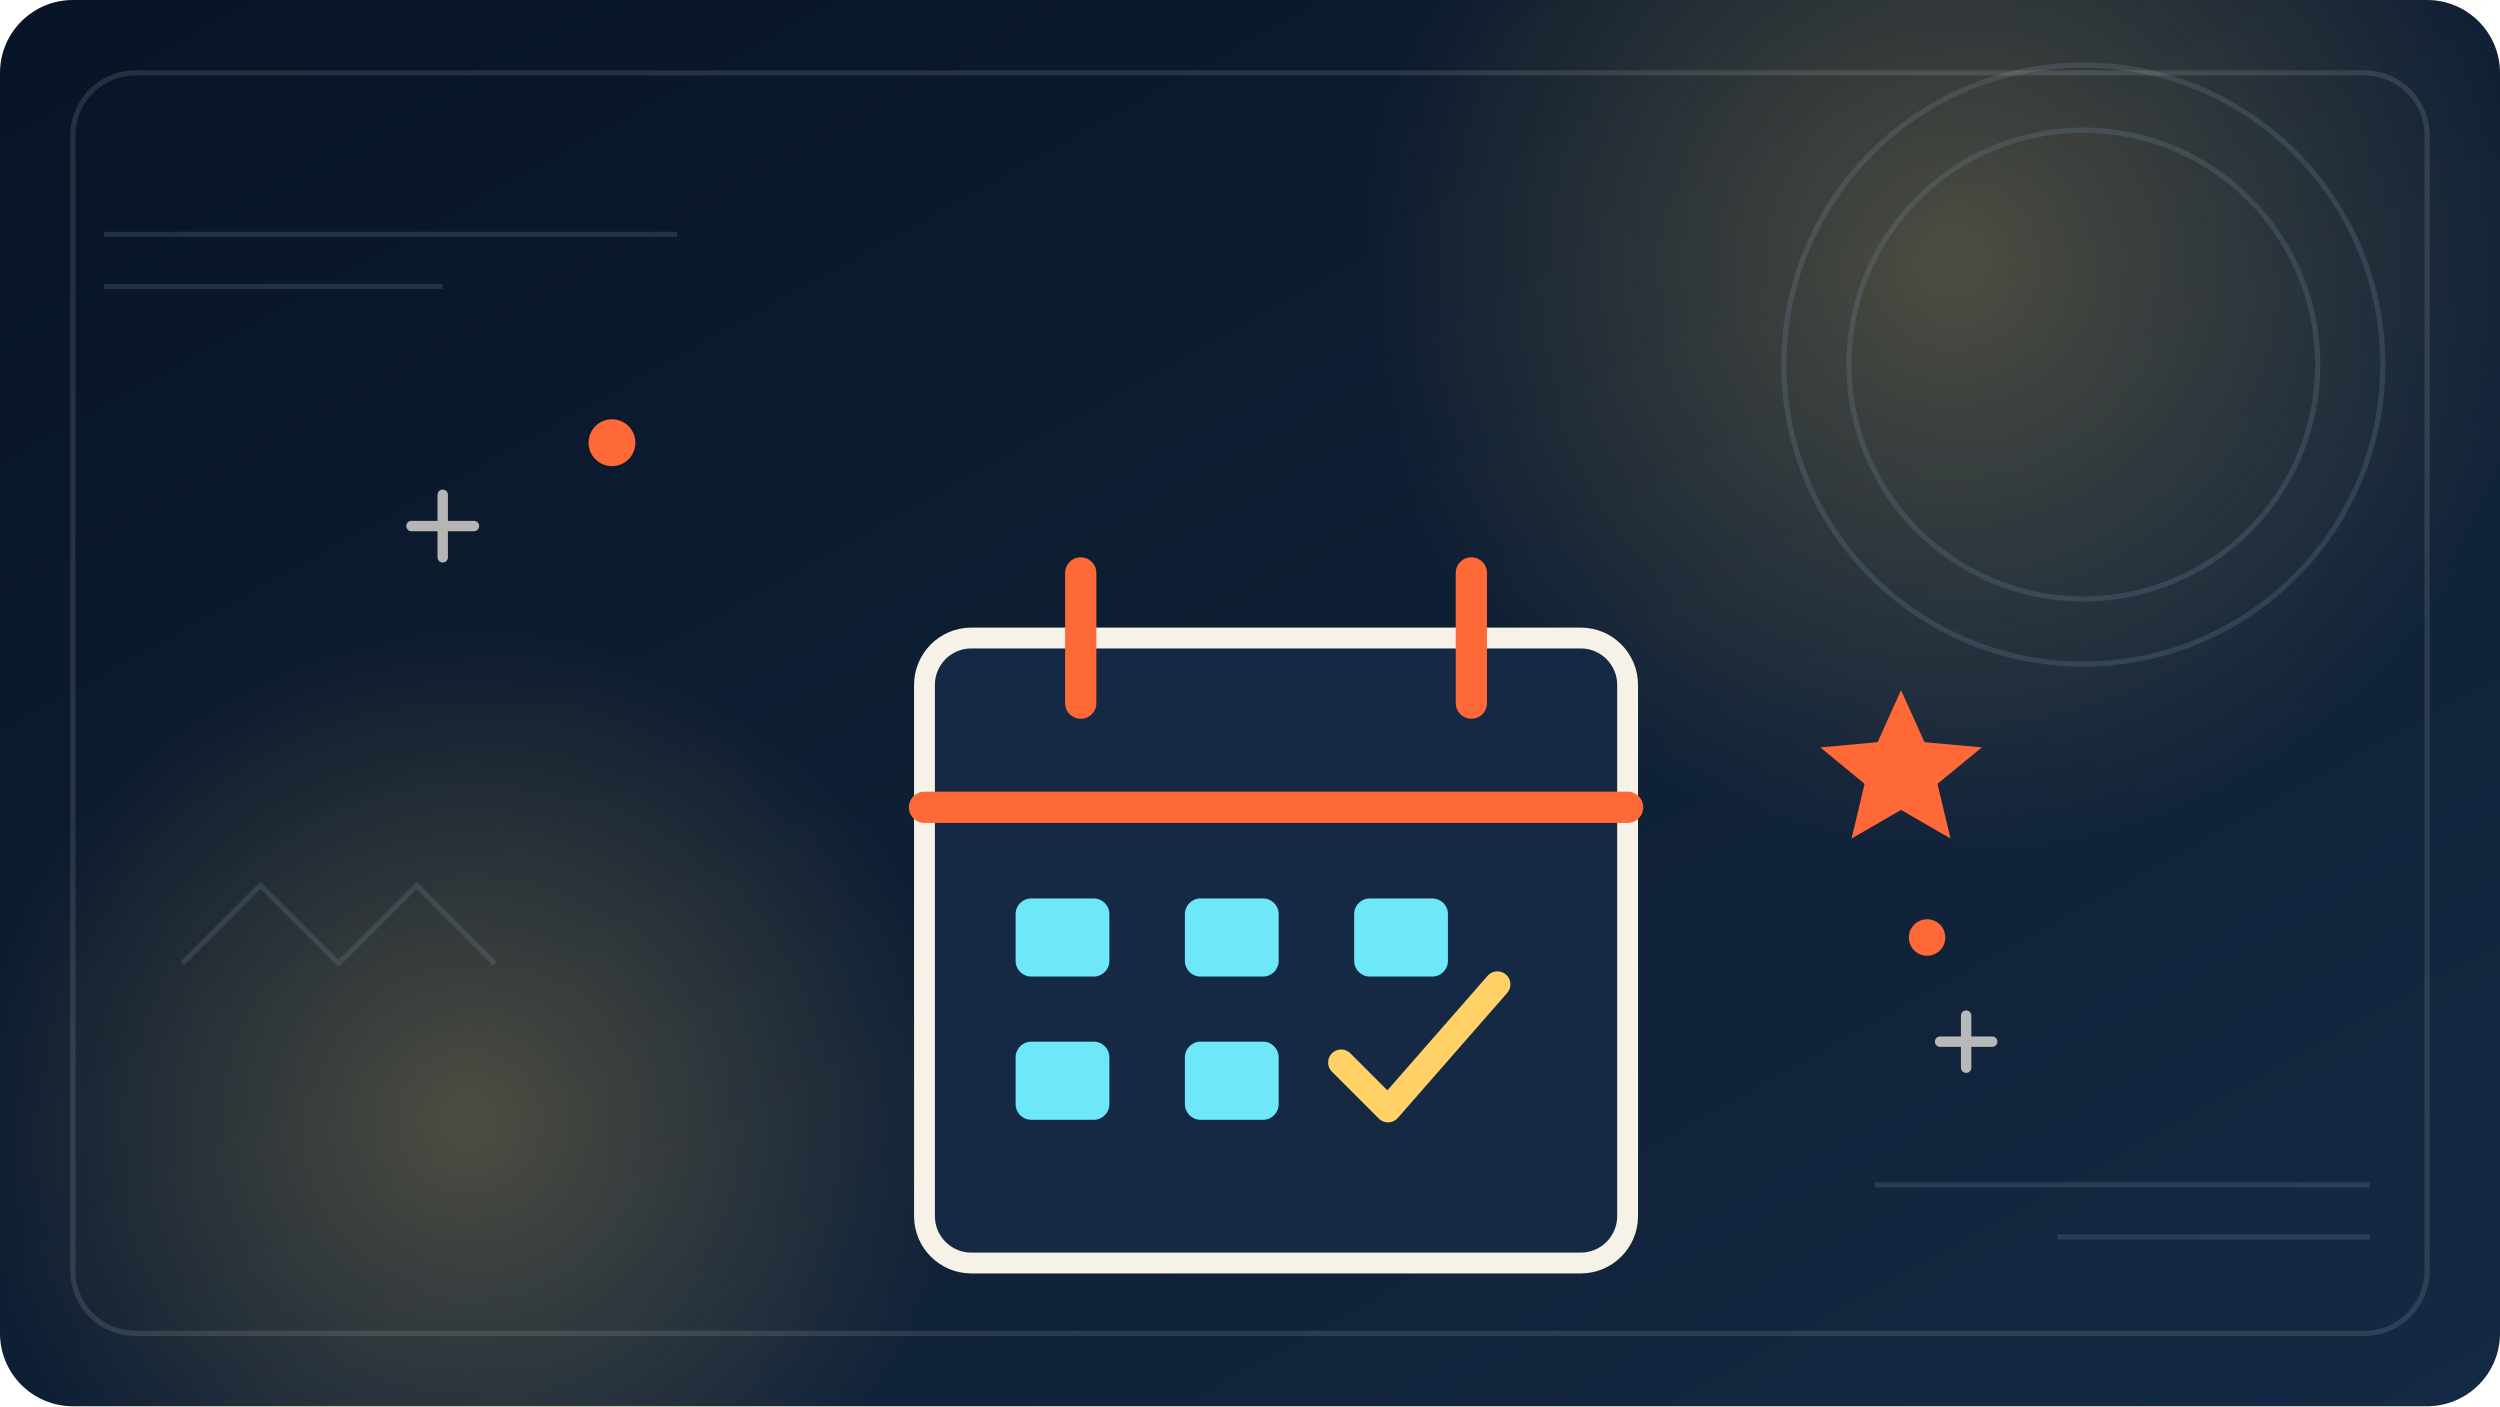
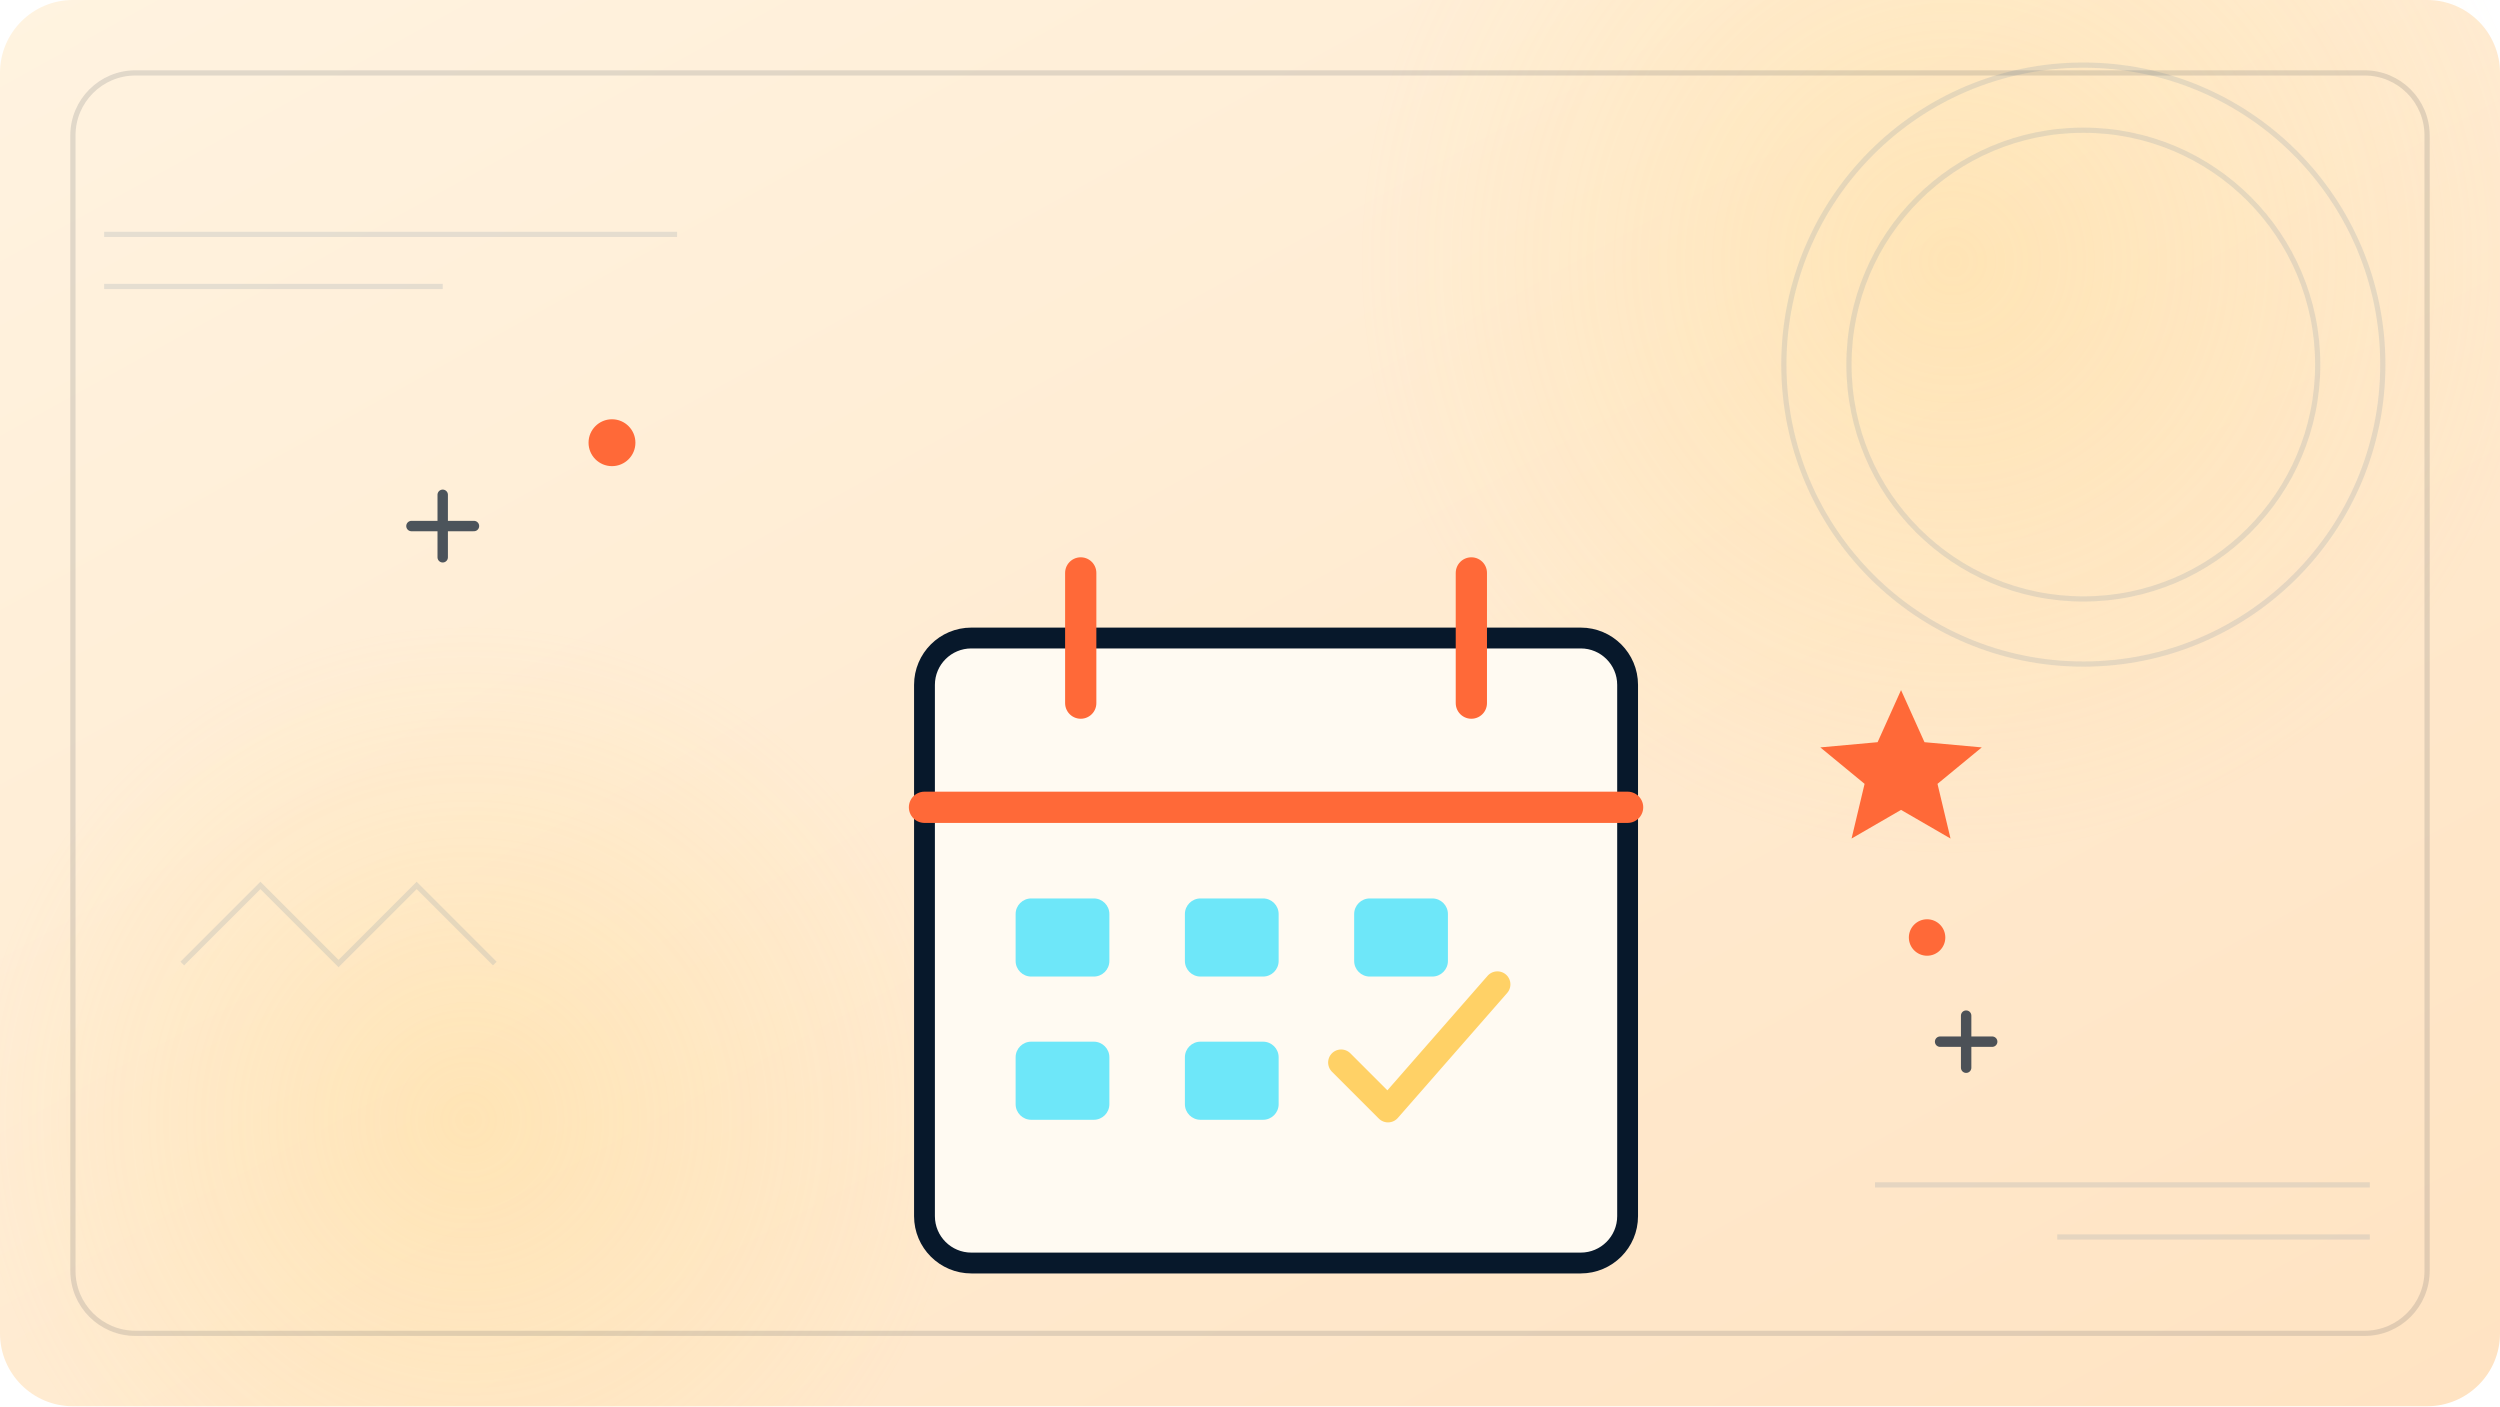
<svg xmlns="http://www.w3.org/2000/svg" width="1200" height="675" viewBox="0 0 960 540" role="img" aria-labelledby="title desc">
  <defs>
    <linearGradient id="bg" x1="0" y1="0" x2="1" y2="1">
-       <stop offset="0" stop-color="#081426" />
-       <stop offset="1" stop-color="#142943" />
+       <stop offset="0" stop-color="#fff3e0" />
+       <stop offset="1" stop-color="#ffe3c2" />
    </linearGradient>
    <radialGradient id="glow">
      <stop offset="0" stop-color="#ffd166" stop-opacity=".26" />
      <stop offset="1" stop-color="#ffd166" stop-opacity="0" />
    </radialGradient>
  </defs>
  <rect width="960" height="540" rx="28" fill="url(#bg)" />
  <circle cx="750" cy="100" r="230" fill="url(#glow)" />
  <circle cx="180" cy="430" r="190" fill="url(#glow)" />
-   <g fill="none" stroke="#7891ac" stroke-opacity=".22" stroke-width="2">
+   <g fill="none" stroke="#8a9bac" stroke-opacity=".22" stroke-width="2">
    <path d="M40 90h220M40 110h130M720 455h190M790 475h120" />
    <circle cx="800" cy="140" r="90" />
    <circle cx="800" cy="140" r="115" />
    <path d="M70 370l30-30 30 30 30-30 30 30" />
  </g>
  <g transform="translate(0 0)">
-     <rect x="355" y="245" width="270" height="240" rx="18" fill="#152944" stroke="#f7f2e8" stroke-width="8" />
+     <rect x="355" y="245" width="270" height="240" rx="18" fill="#fffaf2" stroke="#07182b" stroke-width="8" />
    <path d="M355 310h270M415 220v50m150-50v50" stroke="#ff6938" stroke-width="12" stroke-linecap="round" />
    <g fill="#6ee7f9">
      <rect x="390" y="345" width="36" height="30" rx="6" />
      <rect x="455" y="345" width="36" height="30" rx="6" />
      <rect x="520" y="345" width="36" height="30" rx="6" />
      <rect x="390" y="400" width="36" height="30" rx="6" />
      <rect x="455" y="400" width="36" height="30" rx="6" />
    </g>
    <path d="M515 408l18 18 42-48" fill="none" stroke="#ffd166" stroke-width="10" stroke-linecap="round" stroke-linejoin="round" />
  </g>
  <g fill="#ff6938">
    <path d="M730 265l9 20 22 2-17 14 5 21-19-11-19 11 5-21-17-14 22-2z" />
    <circle cx="740" cy="360" r="7" />
    <circle cx="235" cy="170" r="9" />
  </g>
-   <g stroke="#f7f2e8" stroke-width="4" stroke-linecap="round" opacity=".72">
+   <g stroke="#07182b" stroke-width="4" stroke-linecap="round" opacity=".72">
    <path d="M170 190v24m-12-12h24" />
    <path d="M755 390v20m-10-10h20" />
  </g>
-   <rect x="28" y="28" width="904" height="484" rx="24" fill="none" stroke="#f7f2e8" stroke-opacity=".12" stroke-width="2" />
+   <rect x="28" y="28" width="904" height="484" rx="24" fill="none" stroke="#07182b" stroke-opacity=".12" stroke-width="2" />
</svg>
